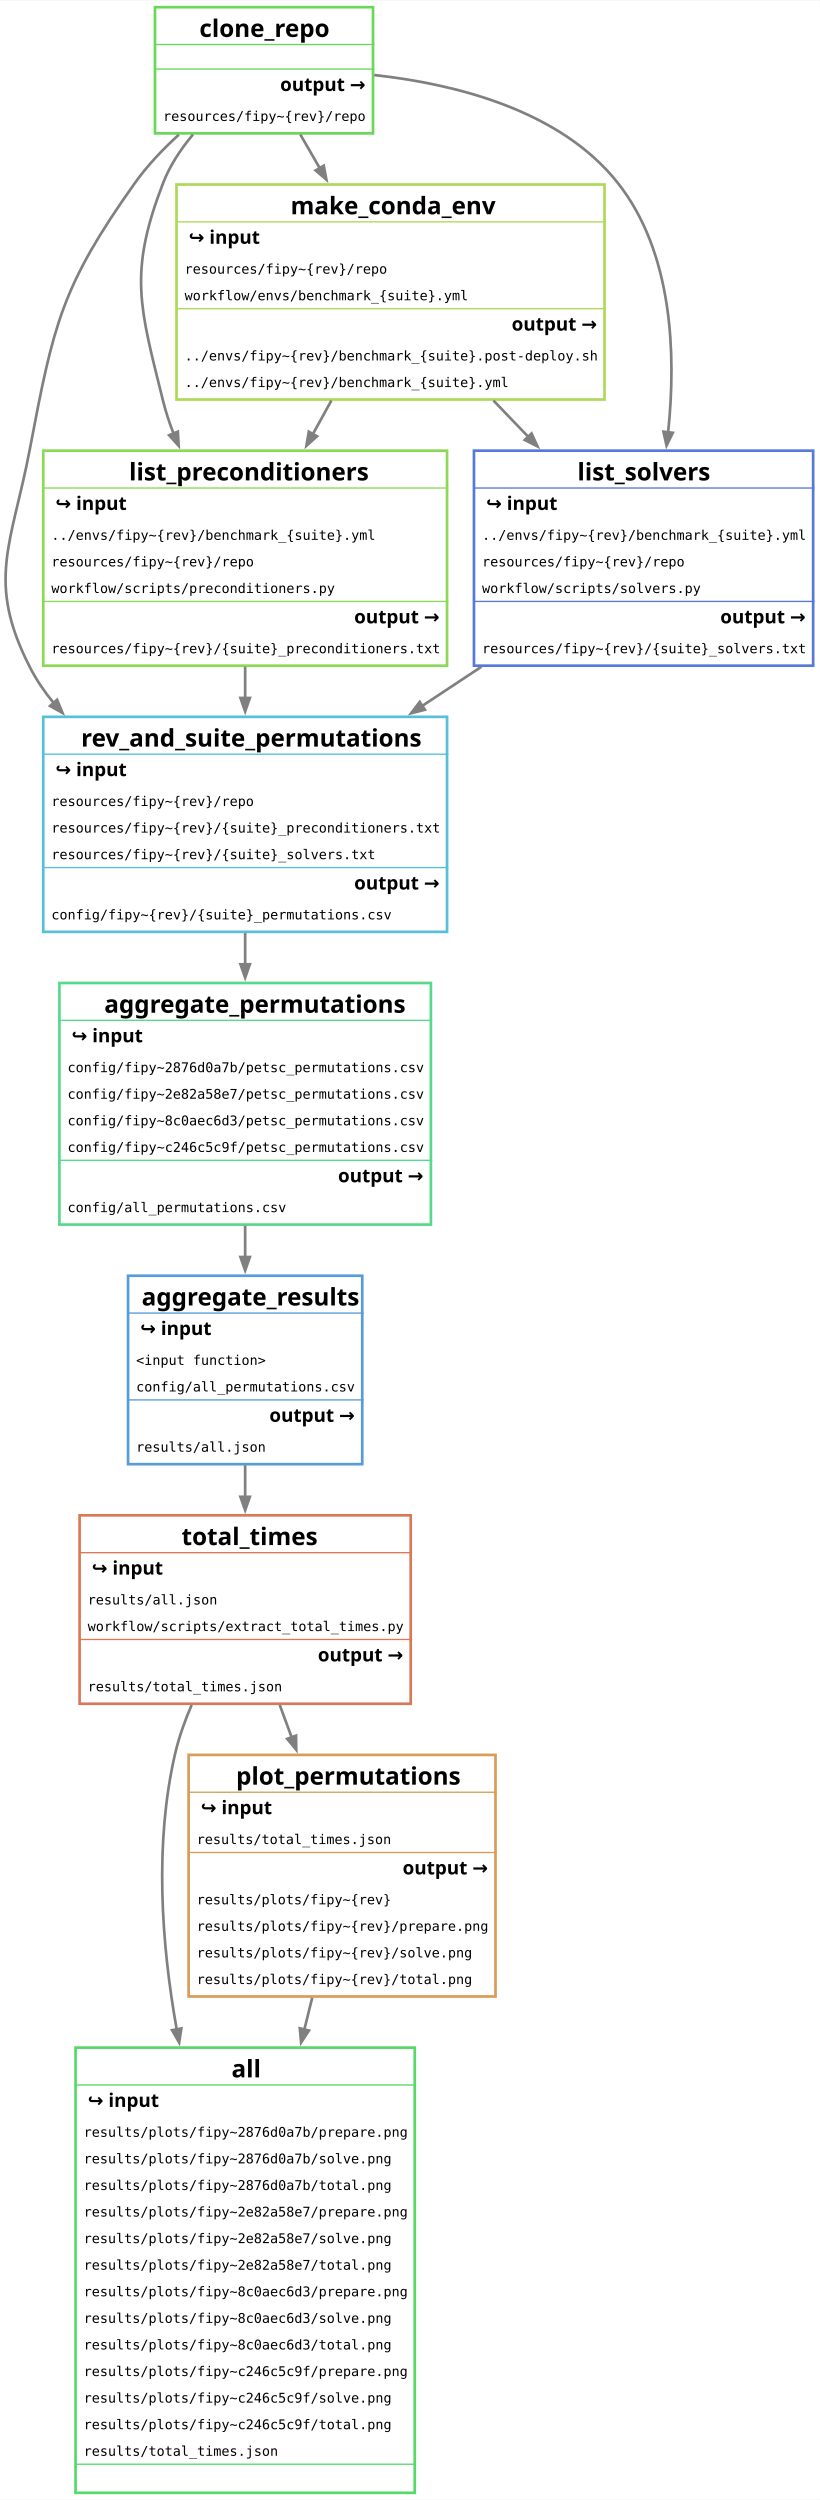
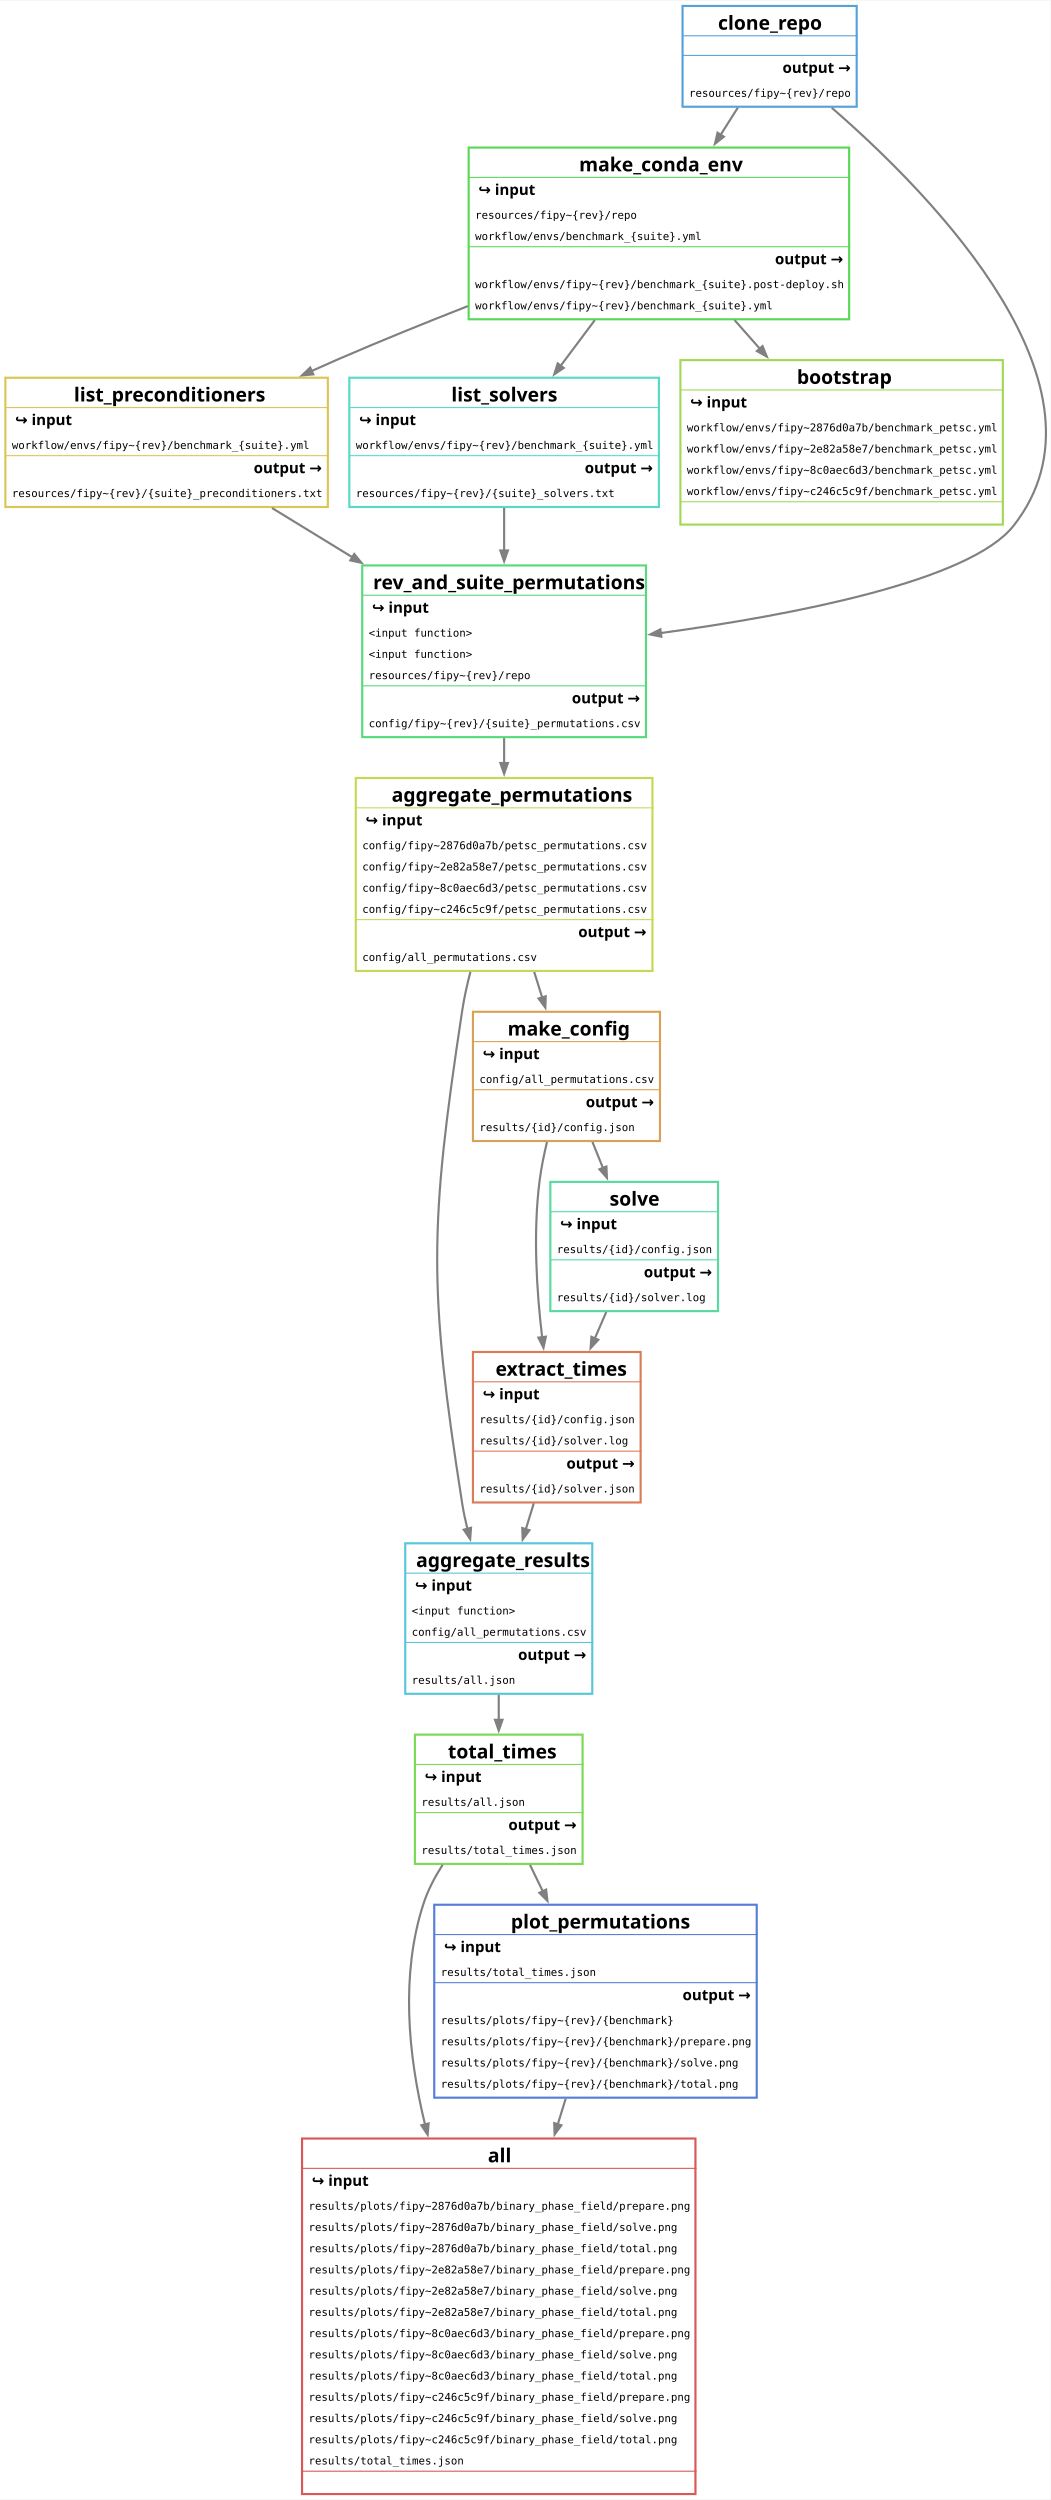
- <svg xmlns="http://www.w3.org/2000/svg" width="609pt" height="1857pt" viewBox="0.00 0.00 609.14 1856.75">
-   <g id="graph0" class="graph" transform="scale(1 1) rotate(0) translate(4 1852.75)">
-     <polygon fill="white" stroke="none" points="-4,4 -4,-1852.75 605.14,-1852.75 605.14,4 -4,4" />
+ <svg xmlns="http://www.w3.org/2000/svg" width="977pt" height="2325pt" viewBox="0.00 0.00 977.35 2324.75">
+   <g id="graph0" class="graph" transform="scale(1 1) rotate(0) translate(4 2320.75)">
+     <polygon fill="white" stroke="none" points="-4,4 -4,-2320.75 973.35,-2320.75 973.35,4 -4,4" />
    <g id="node1" class="node">
-       <text text-anchor="start" x="168.01" y="-309.65" font-family="sans" font-weight="bold" font-size="18.00">all</text>
-       <text text-anchor="start" x="58.14" y="-287.7" font-family="sans" font-size="10.00"> </text>
-       <text text-anchor="start" x="61.14" y="-287.7" font-family="sans" font-weight="bold" font-size="14.00">↪ input</text>
-       <text text-anchor="start" x="112.14" y="-287.7" font-family="sans" font-size="10.00"> </text>
-       <text text-anchor="start" x="58.14" y="-265.5" font-family="monospace" font-size="10.00">results/plots/fipy~2876d0a7b/prepare.png</text>
-       <text text-anchor="start" x="58.14" y="-245.75" font-family="monospace" font-size="10.00">results/plots/fipy~2876d0a7b/solve.png</text>
-       <text text-anchor="start" x="58.14" y="-226" font-family="monospace" font-size="10.00">results/plots/fipy~2876d0a7b/total.png</text>
-       <text text-anchor="start" x="58.14" y="-206.25" font-family="monospace" font-size="10.00">results/plots/fipy~2e82a58e7/prepare.png</text>
-       <text text-anchor="start" x="58.14" y="-186.5" font-family="monospace" font-size="10.00">results/plots/fipy~2e82a58e7/solve.png</text>
-       <text text-anchor="start" x="58.14" y="-166.75" font-family="monospace" font-size="10.00">results/plots/fipy~2e82a58e7/total.png</text>
-       <text text-anchor="start" x="58.14" y="-147" font-family="monospace" font-size="10.00">results/plots/fipy~8c0aec6d3/prepare.png</text>
-       <text text-anchor="start" x="58.14" y="-127.25" font-family="monospace" font-size="10.00">results/plots/fipy~8c0aec6d3/solve.png</text>
-       <text text-anchor="start" x="58.14" y="-107.5" font-family="monospace" font-size="10.00">results/plots/fipy~8c0aec6d3/total.png</text>
-       <text text-anchor="start" x="58.14" y="-87.75" font-family="monospace" font-size="10.00">results/plots/fipy~c246c5c9f/prepare.png</text>
-       <text text-anchor="start" x="58.14" y="-68" font-family="monospace" font-size="10.00">results/plots/fipy~c246c5c9f/solve.png</text>
-       <text text-anchor="start" x="58.14" y="-48.25" font-family="monospace" font-size="10.00">results/plots/fipy~c246c5c9f/total.png</text>
-       <text text-anchor="start" x="58.14" y="-28.5" font-family="monospace" font-size="10.00">results/total_times.json</text>
-       <text text-anchor="start" x="292.14" y="-8.75" font-family="sans" font-size="10.00">  </text>
-       <polygon fill="#57d968" stroke="#57d968" points="52.14,-304 52.14,-304 305.14,-304 305.14,-304 52.14,-304" />
-       <polygon fill="#57d968" stroke="#57d968" points="52.14,-22.25 52.14,-22.25 305.14,-22.25 305.14,-22.25 52.14,-22.25" />
-       <polygon fill="none" stroke="#57d968" stroke-width="2" points="52.14,-1 52.14,-331.75 304.14,-331.75 304.14,-1 52.14,-1" />
+       <text text-anchor="start" x="449.88" y="-309.65" font-family="sans" font-weight="bold" font-size="18.00">all</text>
+       <text text-anchor="start" x="283" y="-287.7" font-family="sans" font-size="10.00"> </text>
+       <text text-anchor="start" x="286" y="-287.7" font-family="sans" font-weight="bold" font-size="14.00">↪ input</text>
+       <text text-anchor="start" x="337" y="-287.7" font-family="sans" font-size="10.00"> </text>
+       <text text-anchor="start" x="283" y="-265.5" font-family="monospace" font-size="10.00">results/plots/fipy~2876d0a7b/binary_phase_field/prepare.png</text>
+       <text text-anchor="start" x="283" y="-245.75" font-family="monospace" font-size="10.00">results/plots/fipy~2876d0a7b/binary_phase_field/solve.png</text>
+       <text text-anchor="start" x="283" y="-226" font-family="monospace" font-size="10.00">results/plots/fipy~2876d0a7b/binary_phase_field/total.png</text>
+       <text text-anchor="start" x="283" y="-206.25" font-family="monospace" font-size="10.00">results/plots/fipy~2e82a58e7/binary_phase_field/prepare.png</text>
+       <text text-anchor="start" x="283" y="-186.5" font-family="monospace" font-size="10.00">results/plots/fipy~2e82a58e7/binary_phase_field/solve.png</text>
+       <text text-anchor="start" x="283" y="-166.75" font-family="monospace" font-size="10.00">results/plots/fipy~2e82a58e7/binary_phase_field/total.png</text>
+       <text text-anchor="start" x="283" y="-147" font-family="monospace" font-size="10.00">results/plots/fipy~8c0aec6d3/binary_phase_field/prepare.png</text>
+       <text text-anchor="start" x="283" y="-127.25" font-family="monospace" font-size="10.00">results/plots/fipy~8c0aec6d3/binary_phase_field/solve.png</text>
+       <text text-anchor="start" x="283" y="-107.5" font-family="monospace" font-size="10.00">results/plots/fipy~8c0aec6d3/binary_phase_field/total.png</text>
+       <text text-anchor="start" x="283" y="-87.75" font-family="monospace" font-size="10.00">results/plots/fipy~c246c5c9f/binary_phase_field/prepare.png</text>
+       <text text-anchor="start" x="283" y="-68" font-family="monospace" font-size="10.00">results/plots/fipy~c246c5c9f/binary_phase_field/solve.png</text>
+       <text text-anchor="start" x="283" y="-48.25" font-family="monospace" font-size="10.00">results/plots/fipy~c246c5c9f/binary_phase_field/total.png</text>
+       <text text-anchor="start" x="283" y="-28.5" font-family="monospace" font-size="10.00">results/total_times.json</text>
+       <text text-anchor="start" x="631" y="-8.75" font-family="sans" font-size="10.00">  </text>
+       <polygon fill="#d95757" stroke="#d95757" points="277,-304 277,-304 644,-304 644,-304 277,-304" />
+       <polygon fill="#d95757" stroke="#d95757" points="277,-22.25 277,-22.25 644,-22.25 644,-22.25 277,-22.25" />
+       <polygon fill="none" stroke="#d95757" stroke-width="2" points="277,-1 277,-331.75 643,-331.75 643,-1 277,-1" />
    </g>
    <g id="node2" class="node">
-       <text text-anchor="start" x="130.89" y="-705.15" font-family="sans" font-weight="bold" font-size="18.00">total_times</text>
-       <text text-anchor="start" x="61.14" y="-683.2" font-family="sans" font-size="10.00"> </text>
-       <text text-anchor="start" x="64.14" y="-683.2" font-family="sans" font-weight="bold" font-size="14.00">↪ input</text>
-       <text text-anchor="start" x="115.14" y="-683.2" font-family="sans" font-size="10.00"> </text>
-       <text text-anchor="start" x="61.14" y="-661" font-family="monospace" font-size="10.00">results/all.json</text>
-       <text text-anchor="start" x="61.14" y="-641.25" font-family="monospace" font-size="10.00">workflow/scripts/extract_total_times.py</text>
-       <text text-anchor="start" x="229.14" y="-618.7" font-family="sans" font-size="10.00"> </text>
-       <text text-anchor="start" x="232.14" y="-618.7" font-family="sans" font-weight="bold" font-size="14.00">output →</text>
-       <text text-anchor="start" x="292.14" y="-618.7" font-family="sans" font-size="10.00"> </text>
-       <text text-anchor="start" x="61.14" y="-596.5" font-family="monospace" font-size="10.00">results/total_times.json</text>
-       <polygon fill="#d97957" stroke="#d97957" points="55.14,-699.5 55.14,-699.5 302.14,-699.5 302.14,-699.5 55.14,-699.5" />
-       <polygon fill="#d97957" stroke="#d97957" points="55.14,-635 55.14,-635 302.14,-635 302.14,-635 55.14,-635" />
-       <polygon fill="none" stroke="#d97957" stroke-width="2" points="55.14,-587.25 55.14,-727.25 301.14,-727.25 301.14,-587.25 55.14,-587.25" />
+       <text text-anchor="start" x="412.75" y="-685.4" font-family="sans" font-weight="bold" font-size="18.00">total_times</text>
+       <text text-anchor="start" x="388" y="-663.45" font-family="sans" font-size="10.00"> </text>
+       <text text-anchor="start" x="391" y="-663.45" font-family="sans" font-weight="bold" font-size="14.00">↪ input</text>
+       <text text-anchor="start" x="442" y="-663.45" font-family="sans" font-size="10.00"> </text>
+       <text text-anchor="start" x="388" y="-641.25" font-family="monospace" font-size="10.00">results/all.json</text>
+       <text text-anchor="start" x="466" y="-618.7" font-family="sans" font-size="10.00"> </text>
+       <text text-anchor="start" x="469" y="-618.7" font-family="sans" font-weight="bold" font-size="14.00">output →</text>
+       <text text-anchor="start" x="529" y="-618.7" font-family="sans" font-size="10.00"> </text>
+       <text text-anchor="start" x="388" y="-596.5" font-family="monospace" font-size="10.00">results/total_times.json</text>
+       <polygon fill="#7cd957" stroke="#7cd957" points="382,-679.75 382,-679.75 539,-679.75 539,-679.75 382,-679.75" />
+       <polygon fill="#7cd957" stroke="#7cd957" points="382,-635 382,-635 539,-635 539,-635 382,-635" />
+       <polygon fill="none" stroke="#7cd957" stroke-width="2" points="382,-587.25 382,-707.5 538,-707.5 538,-587.25 382,-587.25" />
    </g>
    <g id="edge2" class="edge">
-       <path fill="none" stroke="grey" stroke-width="2" d="M138.38,-586.35C133.32,-574.62 128.94,-562.33 126.14,-550.25 110.75,-483.95 115.73,-410.06 127.34,-345.02" />
-       <polygon fill="grey" stroke="grey" stroke-width="2" points="130.72,-346 129.11,-335.53 123.84,-344.72 130.72,-346" />
+       <path fill="none" stroke="grey" stroke-width="2" d="M407.84,-586.47C400.51,-575.1 394.09,-562.81 390,-550.25 368.63,-484.6 375.47,-410.37 391.4,-344.87" />
+       <polygon fill="grey" stroke="grey" stroke-width="2" points="394.77,-345.8 393.84,-335.25 387.99,-344.08 394.77,-345.8" />
+     </g>
+     <g id="node8" class="node">
+       <text text-anchor="start" x="471.25" y="-527.15" font-family="sans" font-weight="bold" font-size="18.00">plot_permutations</text>
+       <text text-anchor="start" x="406" y="-505.2" font-family="sans" font-size="10.00"> </text>
+       <text text-anchor="start" x="409" y="-505.2" font-family="sans" font-weight="bold" font-size="14.00">↪ input</text>
+       <text text-anchor="start" x="460" y="-505.2" font-family="sans" font-size="10.00"> </text>
+       <text text-anchor="start" x="406" y="-483" font-family="monospace" font-size="10.00">results/total_times.json</text>
+       <text text-anchor="start" x="628" y="-460.45" font-family="sans" font-size="10.00"> </text>
+       <text text-anchor="start" x="631" y="-460.45" font-family="sans" font-weight="bold" font-size="14.00">output →</text>
+       <text text-anchor="start" x="691" y="-460.45" font-family="sans" font-size="10.00"> </text>
+       <text text-anchor="start" x="406" y="-438.25" font-family="monospace" font-size="10.00">results/plots/fipy~{rev}/{benchmark}</text>
+       <text text-anchor="start" x="406" y="-418.5" font-family="monospace" font-size="10.00">results/plots/fipy~{rev}/{benchmark}/prepare.png</text>
+       <text text-anchor="start" x="406" y="-398.75" font-family="monospace" font-size="10.00">results/plots/fipy~{rev}/{benchmark}/solve.png</text>
+       <text text-anchor="start" x="406" y="-379" font-family="monospace" font-size="10.00">results/plots/fipy~{rev}/{benchmark}/total.png</text>
+       <polygon fill="#577cd9" stroke="#577cd9" points="400,-521.5 400,-521.5 701,-521.5 701,-521.5 400,-521.5" />
+       <polygon fill="#577cd9" stroke="#577cd9" points="400,-476.75 400,-476.75 701,-476.75 701,-476.75 400,-476.75" />
+       <polygon fill="none" stroke="#577cd9" stroke-width="2" points="400,-369.75 400,-549.25 700,-549.25 700,-369.75 400,-369.75" />
+     </g>
+     <g id="edge8" class="edge">
+       <path fill="none" stroke="grey" stroke-width="2" d="M489.1,-586.28C492.94,-578.34 496.97,-570.02 501.04,-561.61" />
+       <polygon fill="grey" stroke="grey" stroke-width="2" points="504.08,-563.37 505.29,-552.84 497.78,-560.32 504.08,-563.37" />
+     </g>
+     <g id="node3" class="node">
+       <text text-anchor="start" x="360.38" y="-1575.4" font-family="sans" font-weight="bold" font-size="18.00">aggregate_permutations</text>
+       <text text-anchor="start" x="333" y="-1553.45" font-family="sans" font-size="10.00"> </text>
+       <text text-anchor="start" x="336" y="-1553.45" font-family="sans" font-weight="bold" font-size="14.00">↪ input</text>
+       <text text-anchor="start" x="387" y="-1553.45" font-family="sans" font-size="10.00"> </text>
+       <text text-anchor="start" x="333" y="-1531.25" font-family="monospace" font-size="10.00">config/fipy~2876d0a7b/petsc_permutations.csv</text>
+       <text text-anchor="start" x="333" y="-1511.5" font-family="monospace" font-size="10.00">config/fipy~2e82a58e7/petsc_permutations.csv</text>
+       <text text-anchor="start" x="333" y="-1491.75" font-family="monospace" font-size="10.00">config/fipy~8c0aec6d3/petsc_permutations.csv</text>
+       <text text-anchor="start" x="333" y="-1472" font-family="monospace" font-size="10.00">config/fipy~c246c5c9f/petsc_permutations.csv</text>
+       <text text-anchor="start" x="531" y="-1449.45" font-family="sans" font-size="10.00"> </text>
+       <text text-anchor="start" x="534" y="-1449.45" font-family="sans" font-weight="bold" font-size="14.00">output →</text>
+       <text text-anchor="start" x="594" y="-1449.45" font-family="sans" font-size="10.00"> </text>
+       <text text-anchor="start" x="333" y="-1427.25" font-family="monospace" font-size="10.00">config/all_permutations.csv</text>
+       <polygon fill="#c6d957" stroke="#c6d957" points="327,-1569.75 327,-1569.75 604,-1569.75 604,-1569.75 327,-1569.75" />
+       <polygon fill="#c6d957" stroke="#c6d957" points="327,-1465.75 327,-1465.75 604,-1465.75 604,-1465.75 327,-1465.75" />
+       <polygon fill="none" stroke="#c6d957" stroke-width="2" points="327,-1418 327,-1597.5 603,-1597.5 603,-1418 327,-1418" />
+     </g>
+     <g id="node10" class="node">
+       <text text-anchor="start" x="383.12" y="-863.4" font-family="sans" font-weight="bold" font-size="18.00">aggregate_results</text>
+       <text text-anchor="start" x="379" y="-841.45" font-family="sans" font-size="10.00"> </text>
+       <text text-anchor="start" x="382" y="-841.45" font-family="sans" font-weight="bold" font-size="14.00">↪ input</text>
+       <text text-anchor="start" x="433" y="-841.45" font-family="sans" font-size="10.00"> </text>
+       <text text-anchor="start" x="379" y="-819.25" font-family="monospace" font-size="10.00">&lt;input function&gt;</text>
+       <text text-anchor="start" x="379" y="-799.5" font-family="monospace" font-size="10.00">config/all_permutations.csv</text>
+       <text text-anchor="start" x="475" y="-776.95" font-family="sans" font-size="10.00"> </text>
+       <text text-anchor="start" x="478" y="-776.95" font-family="sans" font-weight="bold" font-size="14.00">output →</text>
+       <text text-anchor="start" x="538" y="-776.95" font-family="sans" font-size="10.00"> </text>
+       <text text-anchor="start" x="379" y="-754.75" font-family="monospace" font-size="10.00">results/all.json</text>
+       <polygon fill="#57c6d9" stroke="#57c6d9" points="373,-857.75 373,-857.75 548,-857.75 548,-857.75 373,-857.75" />
+       <polygon fill="#57c6d9" stroke="#57c6d9" points="373,-793.25 373,-793.25 548,-793.25 548,-793.25 373,-793.25" />
+       <polygon fill="none" stroke="#57c6d9" stroke-width="2" points="373,-745.5 373,-885.5 547,-885.5 547,-745.5 373,-745.5" />
+     </g>
+     <g id="edge11" class="edge">
+       <path fill="none" stroke="grey" stroke-width="2" d="M433.66,-1417.19C430.5,-1405.15 427.8,-1392.86 426,-1381 395.47,-1179.52 394.5,-1123.83 426,-922.5 427.22,-914.73 428.9,-906.75 430.88,-898.83" />
+       <polygon fill="grey" stroke="grey" stroke-width="2" points="434.21,-899.95 433.42,-889.39 427.45,-898.14 434.21,-899.95" />
+     </g>
+     <g id="node13" class="node">
+       <text text-anchor="start" x="468.25" y="-1357.9" font-family="sans" font-weight="bold" font-size="18.00">make_config</text>
+       <text text-anchor="start" x="442" y="-1335.95" font-family="sans" font-size="10.00"> </text>
+       <text text-anchor="start" x="445" y="-1335.95" font-family="sans" font-weight="bold" font-size="14.00">↪ input</text>
+       <text text-anchor="start" x="496" y="-1335.95" font-family="sans" font-size="10.00"> </text>
+       <text text-anchor="start" x="442" y="-1313.75" font-family="monospace" font-size="10.00">config/all_permutations.csv</text>
+       <text text-anchor="start" x="538" y="-1291.2" font-family="sans" font-size="10.00"> </text>
+       <text text-anchor="start" x="541" y="-1291.2" font-family="sans" font-weight="bold" font-size="14.00">output →</text>
+       <text text-anchor="start" x="601" y="-1291.2" font-family="sans" font-size="10.00"> </text>
+       <text text-anchor="start" x="442" y="-1269" font-family="monospace" font-size="10.00">results/{id}/config.json</text>
+       <polygon fill="#d9a157" stroke="#d9a157" points="436,-1352.25 436,-1352.25 611,-1352.25 611,-1352.25 436,-1352.25" />
+       <polygon fill="#d9a157" stroke="#d9a157" points="436,-1307.5 436,-1307.5 611,-1307.5 611,-1307.5 436,-1307.5" />
+       <polygon fill="none" stroke="#d9a157" stroke-width="2" points="436,-1259.75 436,-1380 610,-1380 610,-1259.75 436,-1259.75" />
+     </g>
+     <g id="edge15" class="edge">
+       <path fill="none" stroke="grey" stroke-width="2" d="M492.98,-1417.08C495.46,-1409.13 497.95,-1401.16 500.38,-1393.38" />
+       <polygon fill="grey" stroke="grey" stroke-width="2" points="503.72,-1394.42 503.35,-1383.83 497.04,-1392.34 503.72,-1394.42" />
+     </g>
+     <g id="node4" class="node">
+       <text text-anchor="start" x="64.75" y="-1947.78" font-family="sans" font-weight="bold" font-size="18.00">list_preconditioners</text>
+       <text text-anchor="start" x="7" y="-1925.83" font-family="sans" font-size="10.00"> </text>
+       <text text-anchor="start" x="10" y="-1925.83" font-family="sans" font-weight="bold" font-size="14.00">↪ input</text>
+       <text text-anchor="start" x="61" y="-1925.83" font-family="sans" font-size="10.00"> </text>
+       <text text-anchor="start" x="7" y="-1903.62" font-family="monospace" font-size="10.00">workflow/envs/fipy~{rev}/benchmark_{suite}.yml</text>
+       <text text-anchor="start" x="229" y="-1881.08" font-family="sans" font-size="10.00"> </text>
+       <text text-anchor="start" x="232" y="-1881.08" font-family="sans" font-weight="bold" font-size="14.00">output →</text>
+       <text text-anchor="start" x="292" y="-1881.08" font-family="sans" font-size="10.00"> </text>
+       <text text-anchor="start" x="7" y="-1858.88" font-family="monospace" font-size="10.00">resources/fipy~{rev}/{suite}_preconditioners.txt</text>
+       <polygon fill="#d9c657" stroke="#d9c657" points="1,-1942.12 1,-1942.12 302,-1942.12 302,-1942.12 1,-1942.12" />
+       <polygon fill="#d9c657" stroke="#d9c657" points="1,-1897.38 1,-1897.38 302,-1897.38 302,-1897.38 1,-1897.38" />
+       <polygon fill="none" stroke="#d9c657" stroke-width="2" points="1,-1849.62 1,-1969.88 301,-1969.88 301,-1849.62 1,-1849.62" />
+     </g>
+     <g id="node14" class="node">
+       <text text-anchor="start" x="343.12" y="-1773.15" font-family="sans" font-weight="bold" font-size="18.00">rev_and_suite_permutations</text>
+       <text text-anchor="start" x="339" y="-1751.2" font-family="sans" font-size="10.00"> </text>
+       <text text-anchor="start" x="342" y="-1751.2" font-family="sans" font-weight="bold" font-size="14.00">↪ input</text>
+       <text text-anchor="start" x="393" y="-1751.2" font-family="sans" font-size="10.00"> </text>
+       <text text-anchor="start" x="339" y="-1729" font-family="monospace" font-size="10.00">&lt;input function&gt;</text>
+       <text text-anchor="start" x="339" y="-1709.25" font-family="monospace" font-size="10.00">&lt;input function&gt;</text>
+       <text text-anchor="start" x="339" y="-1689.5" font-family="monospace" font-size="10.00">resources/fipy~{rev}/repo</text>
+       <text text-anchor="start" x="525" y="-1666.95" font-family="sans" font-size="10.00"> </text>
+       <text text-anchor="start" x="528" y="-1666.95" font-family="sans" font-weight="bold" font-size="14.00">output →</text>
+       <text text-anchor="start" x="588" y="-1666.95" font-family="sans" font-size="10.00"> </text>
+       <text text-anchor="start" x="339" y="-1644.75" font-family="monospace" font-size="10.00">config/fipy~{rev}/{suite}_permutations.csv</text>
+       <polygon fill="#57d97c" stroke="#57d97c" points="333,-1767.5 333,-1767.5 598,-1767.5 598,-1767.5 333,-1767.5" />
+       <polygon fill="#57d97c" stroke="#57d97c" points="333,-1683.25 333,-1683.25 598,-1683.25 598,-1683.25 333,-1683.25" />
+       <polygon fill="none" stroke="#57d97c" stroke-width="2" points="333,-1635.5 333,-1795.25 597,-1795.25 597,-1635.5 333,-1635.5" />
+     </g>
+     <g id="edge17" class="edge">
+       <path fill="none" stroke="grey" stroke-width="2" d="M249.06,-1848.67C272.84,-1834.11 298.72,-1818.25 324.04,-1802.73" />
+       <polygon fill="grey" stroke="grey" stroke-width="2" points="325.57,-1805.9 332.27,-1797.69 321.92,-1799.93 325.57,-1805.9" />
+     </g>
+     <g id="node5" class="node">
+       <text text-anchor="start" x="534.75" y="-2161.9" font-family="sans" font-weight="bold" font-size="18.00">make_conda_env</text>
+       <text text-anchor="start" x="438" y="-2139.95" font-family="sans" font-size="10.00"> </text>
+       <text text-anchor="start" x="441" y="-2139.95" font-family="sans" font-weight="bold" font-size="14.00">↪ input</text>
+       <text text-anchor="start" x="492" y="-2139.95" font-family="sans" font-size="10.00"> </text>
+       <text text-anchor="start" x="438" y="-2117.75" font-family="monospace" font-size="10.00">resources/fipy~{rev}/repo</text>
+       <text text-anchor="start" x="438" y="-2098" font-family="monospace" font-size="10.00">workflow/envs/benchmark_{suite}.yml</text>
+       <text text-anchor="start" x="714" y="-2075.45" font-family="sans" font-size="10.00"> </text>
+       <text text-anchor="start" x="717" y="-2075.45" font-family="sans" font-weight="bold" font-size="14.00">output →</text>
+       <text text-anchor="start" x="777" y="-2075.45" font-family="sans" font-size="10.00"> </text>
+       <text text-anchor="start" x="438" y="-2053.25" font-family="monospace" font-size="10.00">workflow/envs/fipy~{rev}/benchmark_{suite}.post-deploy.sh</text>
+       <text text-anchor="start" x="438" y="-2033.5" font-family="monospace" font-size="10.00">workflow/envs/fipy~{rev}/benchmark_{suite}.yml</text>
+       <polygon fill="#57d957" stroke="#57d957" points="432,-2156.25 432,-2156.25 787,-2156.25 787,-2156.25 432,-2156.25" />
+       <polygon fill="#57d957" stroke="#57d957" points="432,-2091.75 432,-2091.75 787,-2091.75 787,-2091.75 432,-2091.75" />
+       <polygon fill="none" stroke="#57d957" stroke-width="2" points="432,-2024.25 432,-2184 786,-2184 786,-2024.25 432,-2024.25" />
+     </g>
+     <g id="edge5" class="edge">
+       <path fill="none" stroke="grey" stroke-width="2" d="M431.23,-2036.52C391.43,-2020.91 349.59,-2003.95 311,-1987.25 302.74,-1983.68 294.29,-1979.92 285.79,-1976.08" />
+       <polygon fill="grey" stroke="grey" stroke-width="2" points="287.48,-1973 276.93,-1972.04 284.58,-1979.37 287.48,-1973" />
+     </g>
+     <g id="node7" class="node">
+       <text text-anchor="start" x="415.88" y="-1947.78" font-family="sans" font-weight="bold" font-size="18.00">list_solvers</text>
+       <text text-anchor="start" x="327" y="-1925.83" font-family="sans" font-size="10.00"> </text>
+       <text text-anchor="start" x="330" y="-1925.83" font-family="sans" font-weight="bold" font-size="14.00">↪ input</text>
+       <text text-anchor="start" x="381" y="-1925.83" font-family="sans" font-size="10.00"> </text>
+       <text text-anchor="start" x="327" y="-1903.62" font-family="monospace" font-size="10.00">workflow/envs/fipy~{rev}/benchmark_{suite}.yml</text>
+       <text text-anchor="start" x="537" y="-1881.08" font-family="sans" font-size="10.00"> </text>
+       <text text-anchor="start" x="540" y="-1881.08" font-family="sans" font-weight="bold" font-size="14.00">output →</text>
+       <text text-anchor="start" x="600" y="-1881.08" font-family="sans" font-size="10.00"> </text>
+       <text text-anchor="start" x="327" y="-1858.88" font-family="monospace" font-size="10.00">resources/fipy~{rev}/{suite}_solvers.txt</text>
+       <polygon fill="#57d9c6" stroke="#57d9c6" points="321,-1942.12 321,-1942.12 610,-1942.12 610,-1942.12 321,-1942.12" />
+       <polygon fill="#57d9c6" stroke="#57d9c6" points="321,-1897.38 321,-1897.38 610,-1897.38 610,-1897.38 321,-1897.38" />
+       <polygon fill="none" stroke="#57d9c6" stroke-width="2" points="321,-1849.62 321,-1969.88 609,-1969.88 609,-1849.62 321,-1849.62" />
+     </g>
+     <g id="edge7" class="edge">
+       <path fill="none" stroke="grey" stroke-width="2" d="M549.39,-2023.49C538.85,-2009.4 527.94,-1994.83 517.61,-1981.03" />
+       <polygon fill="grey" stroke="grey" stroke-width="2" points="520.44,-1978.97 511.65,-1973.07 514.84,-1983.17 520.44,-1978.97" />
    </g>
    <g id="node9" class="node">
-       <text text-anchor="start" x="171.39" y="-527.15" font-family="sans" font-weight="bold" font-size="18.00">plot_permutations</text>
-       <text text-anchor="start" x="142.14" y="-505.2" font-family="sans" font-size="10.00"> </text>
-       <text text-anchor="start" x="145.14" y="-505.2" font-family="sans" font-weight="bold" font-size="14.00">↪ input</text>
-       <text text-anchor="start" x="196.14" y="-505.2" font-family="sans" font-size="10.00"> </text>
-       <text text-anchor="start" x="142.14" y="-483" font-family="monospace" font-size="10.00">results/total_times.json</text>
-       <text text-anchor="start" x="292.14" y="-460.45" font-family="sans" font-size="10.00"> </text>
-       <text text-anchor="start" x="295.14" y="-460.45" font-family="sans" font-weight="bold" font-size="14.00">output →</text>
-       <text text-anchor="start" x="355.14" y="-460.45" font-family="sans" font-size="10.00"> </text>
-       <text text-anchor="start" x="142.14" y="-438.25" font-family="monospace" font-size="10.00">results/plots/fipy~{rev}</text>
-       <text text-anchor="start" x="142.14" y="-418.5" font-family="monospace" font-size="10.00">results/plots/fipy~{rev}/prepare.png</text>
-       <text text-anchor="start" x="142.14" y="-398.75" font-family="monospace" font-size="10.00">results/plots/fipy~{rev}/solve.png</text>
-       <text text-anchor="start" x="142.14" y="-379" font-family="monospace" font-size="10.00">results/plots/fipy~{rev}/total.png</text>
-       <polygon fill="#d99c57" stroke="#d99c57" points="136.14,-521.5 136.14,-521.5 365.14,-521.5 365.14,-521.5 136.14,-521.5" />
-       <polygon fill="#d99c57" stroke="#d99c57" points="136.14,-476.75 136.14,-476.75 365.14,-476.75 365.14,-476.75 136.14,-476.75" />
-       <polygon fill="none" stroke="#d99c57" stroke-width="2" points="136.14,-369.75 136.14,-549.25 364.14,-549.25 364.14,-369.75 136.14,-369.75" />
+       <text text-anchor="start" x="737.38" y="-1964.15" font-family="sans" font-weight="bold" font-size="18.00">bootstrap</text>
+       <text text-anchor="start" x="635" y="-1942.2" font-family="sans" font-size="10.00"> </text>
+       <text text-anchor="start" x="638" y="-1942.2" font-family="sans" font-weight="bold" font-size="14.00">↪ input</text>
+       <text text-anchor="start" x="689" y="-1942.2" font-family="sans" font-size="10.00"> </text>
+       <text text-anchor="start" x="635" y="-1920" font-family="monospace" font-size="10.00">workflow/envs/fipy~2876d0a7b/benchmark_petsc.yml</text>
+       <text text-anchor="start" x="635" y="-1900.25" font-family="monospace" font-size="10.00">workflow/envs/fipy~2e82a58e7/benchmark_petsc.yml</text>
+       <text text-anchor="start" x="635" y="-1880.5" font-family="monospace" font-size="10.00">workflow/envs/fipy~8c0aec6d3/benchmark_petsc.yml</text>
+       <text text-anchor="start" x="635" y="-1860.75" font-family="monospace" font-size="10.00">workflow/envs/fipy~c246c5c9f/benchmark_petsc.yml</text>
+       <text text-anchor="start" x="917" y="-1841" font-family="sans" font-size="10.00">  </text>
+       <polygon fill="#a1d957" stroke="#a1d957" points="629,-1958.5 629,-1958.5 930,-1958.5 930,-1958.5 629,-1958.5" />
+       <polygon fill="#a1d957" stroke="#a1d957" points="629,-1854.5 629,-1854.5 930,-1854.5 930,-1854.5 629,-1854.5" />
+       <polygon fill="none" stroke="#a1d957" stroke-width="2" points="629,-1833.25 629,-1986.25 929,-1986.25 929,-1833.25 629,-1833.25" />
+     </g>
+     <g id="edge9" class="edge">
+       <path fill="none" stroke="grey" stroke-width="2" d="M679.37,-2023.49C687.15,-2014.68 695.1,-2005.69 702.95,-1996.81" />
+       <polygon fill="grey" stroke="grey" stroke-width="2" points="705.41,-1999.31 709.41,-1989.5 700.16,-1994.68 705.41,-1999.31" />
+     </g>
+     <g id="node6" class="node">
+       <text text-anchor="start" x="664" y="-2293.65" font-family="sans" font-weight="bold" font-size="18.00">clone_repo</text>
+       <text text-anchor="start" x="637" y="-2274.5" font-family="sans" font-size="10.00">  </text>
+       <text text-anchor="start" x="721" y="-2253.45" font-family="sans" font-size="10.00"> </text>
+       <text text-anchor="start" x="724" y="-2253.45" font-family="sans" font-weight="bold" font-size="14.00">output →</text>
+       <text text-anchor="start" x="784" y="-2253.45" font-family="sans" font-size="10.00"> </text>
+       <text text-anchor="start" x="637" y="-2231.25" font-family="monospace" font-size="10.00">resources/fipy~{rev}/repo</text>
+       <polygon fill="#57a1d9" stroke="#57a1d9" points="631,-2288 631,-2288 794,-2288 794,-2288 631,-2288" />
+       <polygon fill="#57a1d9" stroke="#57a1d9" points="631,-2269.75 631,-2269.75 794,-2269.75 794,-2269.75 631,-2269.75" />
+       <polygon fill="none" stroke="#57a1d9" stroke-width="2" points="631,-2222 631,-2315.75 793,-2315.75 793,-2222 631,-2222" />
+     </g>
+     <g id="edge6" class="edge">
+       <path fill="none" stroke="grey" stroke-width="2" d="M682.48,-2221.24C677.37,-2213.16 671.9,-2204.51 666.34,-2195.73" />
+       <polygon fill="grey" stroke="grey" stroke-width="2" points="669.45,-2194.1 661.15,-2187.52 663.54,-2197.84 669.45,-2194.1" />
+     </g>
+     <g id="edge18" class="edge">
+       <path fill="none" stroke="grey" stroke-width="2" d="M769.81,-2221.03C866,-2137.46 1038.92,-1959.54 939,-1832.25 898.61,-1780.79 734.43,-1749.25 610.53,-1732.32" />
+       <polygon fill="grey" stroke="grey" stroke-width="2" points="611.29,-1728.89 600.91,-1731.03 610.36,-1735.83 611.29,-1728.89" />
+     </g>
+     <g id="edge16" class="edge">
+       <path fill="none" stroke="grey" stroke-width="2" d="M465,-1848.67C465,-1836.06 465,-1822.47 465,-1808.98" />
+       <polygon fill="grey" stroke="grey" stroke-width="2" points="468.5,-1809.14 465,-1799.14 461.5,-1809.14 468.5,-1809.14" />
+     </g>
+     <g id="edge1" class="edge">
+       <path fill="none" stroke="grey" stroke-width="2" d="M522.26,-368.78C519.88,-361.07 517.42,-353.11 514.92,-345.01" />
+       <polygon fill="grey" stroke="grey" stroke-width="2" points="518.28,-344.05 511.98,-335.52 511.59,-346.11 518.28,-344.05" />
+     </g>
+     <g id="edge3" class="edge">
+       <path fill="none" stroke="grey" stroke-width="2" d="M460,-744.53C460,-736.8 460,-728.92 460,-721.16" />
+       <polygon fill="grey" stroke="grey" stroke-width="2" points="463.5,-721.3 460,-711.3 456.5,-721.3 463.5,-721.3" />
+     </g>
+     <g id="node11" class="node">
+       <text text-anchor="start" x="457" y="-1041.4" font-family="sans" font-weight="bold" font-size="18.00">extract_times</text>
+       <text text-anchor="start" x="442" y="-1019.45" font-family="sans" font-size="10.00"> </text>
+       <text text-anchor="start" x="445" y="-1019.45" font-family="sans" font-weight="bold" font-size="14.00">↪ input</text>
+       <text text-anchor="start" x="496" y="-1019.45" font-family="sans" font-size="10.00"> </text>
+       <text text-anchor="start" x="442" y="-997.25" font-family="monospace" font-size="10.00">results/{id}/config.json</text>
+       <text text-anchor="start" x="442" y="-977.5" font-family="monospace" font-size="10.00">results/{id}/solver.log</text>
+       <text text-anchor="start" x="520" y="-954.95" font-family="sans" font-size="10.00"> </text>
+       <text text-anchor="start" x="523" y="-954.95" font-family="sans" font-weight="bold" font-size="14.00">output →</text>
+       <text text-anchor="start" x="583" y="-954.95" font-family="sans" font-size="10.00"> </text>
+       <text text-anchor="start" x="442" y="-932.75" font-family="monospace" font-size="10.00">results/{id}/solver.json</text>
+       <polygon fill="#d97c57" stroke="#d97c57" points="436,-1035.75 436,-1035.75 593,-1035.75 593,-1035.75 436,-1035.75" />
+       <polygon fill="#d97c57" stroke="#d97c57" points="436,-971.25 436,-971.25 593,-971.25 593,-971.25 436,-971.25" />
+       <polygon fill="none" stroke="#d97c57" stroke-width="2" points="436,-923.5 436,-1063.5 592,-1063.5 592,-923.5 436,-923.5" />
+     </g>
+     <g id="edge10" class="edge">
+       <path fill="none" stroke="grey" stroke-width="2" d="M492.58,-922.69C490.14,-914.72 487.63,-906.55 485.14,-898.44" />
+       <polygon fill="grey" stroke="grey" stroke-width="2" points="488.56,-897.66 482.28,-889.12 481.87,-899.71 488.56,-897.66" />
+     </g>
+     <g id="node12" class="node">
+       <text text-anchor="start" x="563.12" y="-1199.65" font-family="sans" font-weight="bold" font-size="18.00">solve</text>
+       <text text-anchor="start" x="514" y="-1177.7" font-family="sans" font-size="10.00"> </text>
+       <text text-anchor="start" x="517" y="-1177.7" font-family="sans" font-weight="bold" font-size="14.00">↪ input</text>
+       <text text-anchor="start" x="568" y="-1177.7" font-family="sans" font-size="10.00"> </text>
+       <text text-anchor="start" x="514" y="-1155.5" font-family="monospace" font-size="10.00">results/{id}/config.json</text>
+       <text text-anchor="start" x="592" y="-1132.95" font-family="sans" font-size="10.00"> </text>
+       <text text-anchor="start" x="595" y="-1132.95" font-family="sans" font-weight="bold" font-size="14.00">output →</text>
+       <text text-anchor="start" x="655" y="-1132.95" font-family="sans" font-size="10.00"> </text>
+       <text text-anchor="start" x="514" y="-1110.75" font-family="monospace" font-size="10.00">results/{id}/solver.log</text>
+       <polygon fill="#57d9a1" stroke="#57d9a1" points="508,-1194 508,-1194 665,-1194 665,-1194 508,-1194" />
+       <polygon fill="#57d9a1" stroke="#57d9a1" points="508,-1149.25 508,-1149.25 665,-1149.25 665,-1149.25 508,-1149.25" />
+       <polygon fill="none" stroke="#57d9a1" stroke-width="2" points="508,-1101.5 508,-1221.75 664,-1221.75 664,-1101.5 508,-1101.5" />
    </g>
    <g id="edge13" class="edge">
-       <path fill="none" stroke="grey" stroke-width="2" d="M203.82,-586.41C206.73,-578.52 209.73,-570.36 212.74,-562.16" />
-       <polygon fill="grey" stroke="grey" stroke-width="2" points="215.95,-563.59 216.11,-553 209.38,-561.18 215.95,-563.59" />
-     </g>
-     <g id="node3" class="node">
-       <text text-anchor="start" x="73.51" y="-1100.65" font-family="sans" font-weight="bold" font-size="18.00">aggregate_permutations</text>
-       <text text-anchor="start" x="46.14" y="-1078.7" font-family="sans" font-size="10.00"> </text>
-       <text text-anchor="start" x="49.14" y="-1078.7" font-family="sans" font-weight="bold" font-size="14.00">↪ input</text>
-       <text text-anchor="start" x="100.14" y="-1078.7" font-family="sans" font-size="10.00"> </text>
-       <text text-anchor="start" x="46.14" y="-1056.5" font-family="monospace" font-size="10.00">config/fipy~2876d0a7b/petsc_permutations.csv</text>
-       <text text-anchor="start" x="46.14" y="-1036.75" font-family="monospace" font-size="10.00">config/fipy~2e82a58e7/petsc_permutations.csv</text>
-       <text text-anchor="start" x="46.14" y="-1017" font-family="monospace" font-size="10.00">config/fipy~8c0aec6d3/petsc_permutations.csv</text>
-       <text text-anchor="start" x="46.14" y="-997.25" font-family="monospace" font-size="10.00">config/fipy~c246c5c9f/petsc_permutations.csv</text>
-       <text text-anchor="start" x="244.14" y="-974.7" font-family="sans" font-size="10.00"> </text>
-       <text text-anchor="start" x="247.14" y="-974.7" font-family="sans" font-weight="bold" font-size="14.00">output →</text>
-       <text text-anchor="start" x="307.14" y="-974.7" font-family="sans" font-size="10.00"> </text>
-       <text text-anchor="start" x="46.14" y="-952.5" font-family="monospace" font-size="10.00">config/all_permutations.csv</text>
-       <polygon fill="#57d98b" stroke="#57d98b" points="40.14,-1095 40.14,-1095 317.14,-1095 317.14,-1095 40.14,-1095" />
-       <polygon fill="#57d98b" stroke="#57d98b" points="40.14,-991 40.14,-991 317.14,-991 317.14,-991 40.14,-991" />
-       <polygon fill="none" stroke="#57d98b" stroke-width="2" points="40.14,-943.25 40.14,-1122.75 316.14,-1122.75 316.14,-943.25 40.14,-943.25" />
-     </g>
-     <g id="node10" class="node">
-       <text text-anchor="start" x="101.26" y="-883.15" font-family="sans" font-weight="bold" font-size="18.00">aggregate_results</text>
-       <text text-anchor="start" x="97.14" y="-861.2" font-family="sans" font-size="10.00"> </text>
-       <text text-anchor="start" x="100.14" y="-861.2" font-family="sans" font-weight="bold" font-size="14.00">↪ input</text>
-       <text text-anchor="start" x="151.14" y="-861.2" font-family="sans" font-size="10.00"> </text>
-       <text text-anchor="start" x="97.14" y="-839" font-family="monospace" font-size="10.00">&lt;input function&gt;</text>
-       <text text-anchor="start" x="97.14" y="-819.25" font-family="monospace" font-size="10.00">config/all_permutations.csv</text>
-       <text text-anchor="start" x="193.14" y="-796.7" font-family="sans" font-size="10.00"> </text>
-       <text text-anchor="start" x="196.14" y="-796.7" font-family="sans" font-weight="bold" font-size="14.00">output →</text>
-       <text text-anchor="start" x="256.14" y="-796.7" font-family="sans" font-size="10.00"> </text>
-       <text text-anchor="start" x="97.14" y="-774.5" font-family="monospace" font-size="10.00">results/all.json</text>
-       <polygon fill="#579cd9" stroke="#579cd9" points="91.14,-877.5 91.14,-877.5 266.14,-877.5 266.14,-877.5 91.14,-877.5" />
-       <polygon fill="#579cd9" stroke="#579cd9" points="91.14,-813 91.14,-813 266.14,-813 266.14,-813 91.14,-813" />
-       <polygon fill="none" stroke="#579cd9" stroke-width="2" points="91.14,-765.25 91.14,-905.25 265.14,-905.25 265.14,-765.25 91.14,-765.25" />
+       <path fill="none" stroke="grey" stroke-width="2" d="M560.01,-1100.65C556.53,-1092.63 552.92,-1084.29 549.31,-1075.98" />
+       <polygon fill="grey" stroke="grey" stroke-width="2" points="552.63,-1074.84 545.44,-1067.05 546.21,-1077.62 552.63,-1074.84" />
+     </g>
+     <g id="edge12" class="edge">
+       <path fill="none" stroke="grey" stroke-width="2" d="M504.89,-1258.83C502.02,-1246.98 499.51,-1234.55 498,-1222.75 491.85,-1174.71 495.19,-1120.65 500.37,-1077.21" />
+       <polygon fill="grey" stroke="grey" stroke-width="2" points="503.83,-1077.74 501.62,-1067.38 496.89,-1076.86 503.83,-1077.74" />
    </g>
    <g id="edge14" class="edge">
-       <path fill="none" stroke="grey" stroke-width="2" d="M178.14,-942.43C178.14,-934.63 178.14,-926.75 178.14,-919.01" />
-       <polygon fill="grey" stroke="grey" stroke-width="2" points="181.64,-919.16 178.14,-909.16 174.64,-919.16 181.64,-919.16" />
-     </g>
-     <g id="node4" class="node">
-       <text text-anchor="start" x="56.26" y="-1298.4" font-family="sans" font-weight="bold" font-size="18.00">rev_and_suite_permutations</text>
-       <text text-anchor="start" x="34.14" y="-1276.45" font-family="sans" font-size="10.00"> </text>
-       <text text-anchor="start" x="37.14" y="-1276.45" font-family="sans" font-weight="bold" font-size="14.00">↪ input</text>
-       <text text-anchor="start" x="88.14" y="-1276.45" font-family="sans" font-size="10.00"> </text>
-       <text text-anchor="start" x="34.14" y="-1254.25" font-family="monospace" font-size="10.00">resources/fipy~{rev}/repo</text>
-       <text text-anchor="start" x="34.14" y="-1234.5" font-family="monospace" font-size="10.00">resources/fipy~{rev}/{suite}_preconditioners.txt</text>
-       <text text-anchor="start" x="34.14" y="-1214.75" font-family="monospace" font-size="10.00">resources/fipy~{rev}/{suite}_solvers.txt</text>
-       <text text-anchor="start" x="256.14" y="-1192.2" font-family="sans" font-size="10.00"> </text>
-       <text text-anchor="start" x="259.14" y="-1192.2" font-family="sans" font-weight="bold" font-size="14.00">output →</text>
-       <text text-anchor="start" x="319.14" y="-1192.2" font-family="sans" font-size="10.00"> </text>
-       <text text-anchor="start" x="34.14" y="-1170" font-family="monospace" font-size="10.00">config/fipy~{rev}/{suite}_permutations.csv</text>
-       <polygon fill="#57bfd9" stroke="#57bfd9" points="28.14,-1292.75 28.14,-1292.75 329.14,-1292.75 329.14,-1292.75 28.14,-1292.75" />
-       <polygon fill="#57bfd9" stroke="#57bfd9" points="28.14,-1208.5 28.14,-1208.5 329.14,-1208.5 329.14,-1208.5 28.14,-1208.5" />
-       <polygon fill="none" stroke="#57bfd9" stroke-width="2" points="28.14,-1160.75 28.14,-1320.5 328.14,-1320.5 328.14,-1160.75 28.14,-1160.75" />
+       <path fill="none" stroke="grey" stroke-width="2" d="M547.18,-1258.91C550.39,-1250.93 553.72,-1242.68 557.01,-1234.53" />
+       <polygon fill="grey" stroke="grey" stroke-width="2" points="560.16,-1236.08 560.65,-1225.49 553.67,-1233.46 560.16,-1236.08" />
    </g>
    <g id="edge4" class="edge">
-       <path fill="none" stroke="grey" stroke-width="2" d="M178.14,-1159.83C178.14,-1152.14 178.14,-1144.28 178.14,-1136.41" />
-       <polygon fill="grey" stroke="grey" stroke-width="2" points="181.64,-1136.68 178.14,-1126.68 174.64,-1136.68 181.64,-1136.68" />
-     </g>
-     <g id="node5" class="node">
-       <text text-anchor="start" x="91.89" y="-1496.15" font-family="sans" font-weight="bold" font-size="18.00">list_preconditioners</text>
-       <text text-anchor="start" x="34.14" y="-1474.2" font-family="sans" font-size="10.00"> </text>
-       <text text-anchor="start" x="37.14" y="-1474.2" font-family="sans" font-weight="bold" font-size="14.00">↪ input</text>
-       <text text-anchor="start" x="88.14" y="-1474.2" font-family="sans" font-size="10.00"> </text>
-       <text text-anchor="start" x="34.14" y="-1452" font-family="monospace" font-size="10.00">../envs/fipy~{rev}/benchmark_{suite}.yml</text>
-       <text text-anchor="start" x="34.14" y="-1432.25" font-family="monospace" font-size="10.00">resources/fipy~{rev}/repo</text>
-       <text text-anchor="start" x="34.14" y="-1412.5" font-family="monospace" font-size="10.00">workflow/scripts/preconditioners.py</text>
-       <text text-anchor="start" x="256.14" y="-1389.95" font-family="sans" font-size="10.00"> </text>
-       <text text-anchor="start" x="259.14" y="-1389.95" font-family="sans" font-weight="bold" font-size="14.00">output →</text>
-       <text text-anchor="start" x="319.14" y="-1389.95" font-family="sans" font-size="10.00"> </text>
-       <text text-anchor="start" x="34.14" y="-1367.75" font-family="monospace" font-size="10.00">resources/fipy~{rev}/{suite}_preconditioners.txt</text>
-       <polygon fill="#8bd957" stroke="#8bd957" points="28.14,-1490.5 28.14,-1490.5 329.14,-1490.5 329.14,-1490.5 28.14,-1490.5" />
-       <polygon fill="#8bd957" stroke="#8bd957" points="28.14,-1406.25 28.14,-1406.25 329.14,-1406.25 329.14,-1406.25 28.14,-1406.25" />
-       <polygon fill="none" stroke="#8bd957" stroke-width="2" points="28.14,-1358.5 28.14,-1518.25 328.14,-1518.25 328.14,-1358.5 28.14,-1358.5" />
-     </g>
-     <g id="edge5" class="edge">
-       <path fill="none" stroke="grey" stroke-width="2" d="M178.14,-1357.76C178.14,-1350.09 178.14,-1342.28 178.14,-1334.5" />
-       <polygon fill="grey" stroke="grey" stroke-width="2" points="181.64,-1334.52 178.14,-1324.52 174.64,-1334.52 181.64,-1334.52" />
-     </g>
-     <g id="node6" class="node">
-       <text text-anchor="start" x="211.89" y="-1693.9" font-family="sans" font-weight="bold" font-size="18.00">make_conda_env</text>
-       <text text-anchor="start" x="133.14" y="-1671.95" font-family="sans" font-size="10.00"> </text>
-       <text text-anchor="start" x="136.14" y="-1671.95" font-family="sans" font-weight="bold" font-size="14.00">↪ input</text>
-       <text text-anchor="start" x="187.14" y="-1671.95" font-family="sans" font-size="10.00"> </text>
-       <text text-anchor="start" x="133.14" y="-1649.75" font-family="monospace" font-size="10.00">resources/fipy~{rev}/repo</text>
-       <text text-anchor="start" x="133.14" y="-1630" font-family="monospace" font-size="10.00">workflow/envs/benchmark_{suite}.yml</text>
-       <text text-anchor="start" x="373.14" y="-1607.45" font-family="sans" font-size="10.00"> </text>
-       <text text-anchor="start" x="376.14" y="-1607.45" font-family="sans" font-weight="bold" font-size="14.00">output →</text>
-       <text text-anchor="start" x="436.14" y="-1607.45" font-family="sans" font-size="10.00"> </text>
-       <text text-anchor="start" x="133.14" y="-1585.25" font-family="monospace" font-size="10.00">../envs/fipy~{rev}/benchmark_{suite}.post-deploy.sh</text>
-       <text text-anchor="start" x="133.14" y="-1565.5" font-family="monospace" font-size="10.00">../envs/fipy~{rev}/benchmark_{suite}.yml</text>
-       <polygon fill="#add957" stroke="#add957" points="127.14,-1688.25 127.14,-1688.25 446.14,-1688.25 446.14,-1688.25 127.14,-1688.25" />
-       <polygon fill="#add957" stroke="#add957" points="127.14,-1623.75 127.14,-1623.75 446.14,-1623.75 446.14,-1623.75 127.14,-1623.75" />
-       <polygon fill="none" stroke="#add957" stroke-width="2" points="127.14,-1556.25 127.14,-1716 445.14,-1716 445.14,-1556.25 127.14,-1556.25" />
-     </g>
-     <g id="edge8" class="edge">
-       <path fill="none" stroke="grey" stroke-width="2" d="M242.21,-1555.51C237.67,-1547.28 233.04,-1538.88 228.44,-1530.55" />
-       <polygon fill="grey" stroke="grey" stroke-width="2" points="231.56,-1528.96 223.66,-1521.89 225.43,-1532.34 231.56,-1528.96" />
-     </g>
-     <g id="node8" class="node">
-       <text text-anchor="start" x="425.01" y="-1496.15" font-family="sans" font-weight="bold" font-size="18.00">list_solvers</text>
-       <text text-anchor="start" x="354.14" y="-1474.2" font-family="sans" font-size="10.00"> </text>
-       <text text-anchor="start" x="357.14" y="-1474.2" font-family="sans" font-weight="bold" font-size="14.00">↪ input</text>
-       <text text-anchor="start" x="408.14" y="-1474.2" font-family="sans" font-size="10.00"> </text>
-       <text text-anchor="start" x="354.14" y="-1452" font-family="monospace" font-size="10.00">../envs/fipy~{rev}/benchmark_{suite}.yml</text>
-       <text text-anchor="start" x="354.14" y="-1432.25" font-family="monospace" font-size="10.00">resources/fipy~{rev}/repo</text>
-       <text text-anchor="start" x="354.14" y="-1412.5" font-family="monospace" font-size="10.00">workflow/scripts/solvers.py</text>
-       <text text-anchor="start" x="528.14" y="-1389.95" font-family="sans" font-size="10.00"> </text>
-       <text text-anchor="start" x="531.14" y="-1389.95" font-family="sans" font-weight="bold" font-size="14.00">output →</text>
-       <text text-anchor="start" x="591.14" y="-1389.95" font-family="sans" font-size="10.00"> </text>
-       <text text-anchor="start" x="354.14" y="-1367.75" font-family="monospace" font-size="10.00">resources/fipy~{rev}/{suite}_solvers.txt</text>
-       <polygon fill="#5779d9" stroke="#5779d9" points="348.14,-1490.5 348.14,-1490.5 601.14,-1490.5 601.14,-1490.5 348.14,-1490.5" />
-       <polygon fill="#5779d9" stroke="#5779d9" points="348.14,-1406.25 348.14,-1406.25 601.14,-1406.25 601.14,-1406.25 348.14,-1406.25" />
-       <polygon fill="none" stroke="#5779d9" stroke-width="2" points="348.14,-1358.5 348.14,-1518.25 600.14,-1518.25 600.14,-1358.5 348.14,-1358.5" />
-     </g>
-     <g id="edge11" class="edge">
-       <path fill="none" stroke="grey" stroke-width="2" d="M362.6,-1555.51C371.13,-1546.63 379.85,-1537.54 388.48,-1528.56" />
-       <polygon fill="grey" stroke="grey" stroke-width="2" points="390.93,-1531.06 395.33,-1521.42 385.88,-1526.21 390.93,-1531.06" />
-     </g>
-     <g id="node7" class="node">
-       <text text-anchor="start" x="144.14" y="-1825.65" font-family="sans" font-weight="bold" font-size="18.00">clone_repo</text>
-       <text text-anchor="start" x="117.14" y="-1806.5" font-family="sans" font-size="10.00">  </text>
-       <text text-anchor="start" x="201.14" y="-1785.45" font-family="sans" font-size="10.00"> </text>
-       <text text-anchor="start" x="204.14" y="-1785.45" font-family="sans" font-weight="bold" font-size="14.00">output →</text>
-       <text text-anchor="start" x="264.14" y="-1785.45" font-family="sans" font-size="10.00"> </text>
-       <text text-anchor="start" x="117.14" y="-1763.25" font-family="monospace" font-size="10.00">resources/fipy~{rev}/repo</text>
-       <polygon fill="#68d957" stroke="#68d957" points="111.14,-1820 111.14,-1820 274.14,-1820 274.14,-1820 111.14,-1820" />
-       <polygon fill="#68d957" stroke="#68d957" points="111.14,-1801.75 111.14,-1801.75 274.14,-1801.75 274.14,-1801.75 111.14,-1801.75" />
-       <polygon fill="none" stroke="#68d957" stroke-width="2" points="111.14,-1754 111.14,-1847.75 273.14,-1847.75 273.14,-1754 111.14,-1754" />
-     </g>
-     <g id="edge6" class="edge">
-       <path fill="none" stroke="grey" stroke-width="2" d="M128.86,-1753.02C116.92,-1742.14 105.31,-1729.93 96.14,-1717 41.46,-1639.95 35.78,-1612.07 18.14,-1519.25 4.71,-1448.63 -14.55,-1421.53 18.14,-1357.5 23.01,-1347.95 29.08,-1339 35.98,-1330.66" />
-       <polygon fill="grey" stroke="grey" stroke-width="2" points="38.41,-1333.2 42.44,-1323.4 33.18,-1328.55 38.41,-1333.2" />
-     </g>
-     <g id="edge9" class="edge">
-       <path fill="none" stroke="grey" stroke-width="2" d="M139.38,-1753.18C130.29,-1742.3 122.16,-1730.04 117.14,-1717 91.29,-1649.92 99.89,-1625.04 117.14,-1555.25 119.13,-1547.19 121.79,-1539.07 124.9,-1531.07" />
-       <polygon fill="grey" stroke="grey" stroke-width="2" points="128.13,-1532.42 128.75,-1521.85 121.67,-1529.72 128.13,-1532.42" />
-     </g>
-     <g id="edge10" class="edge">
-       <path fill="none" stroke="grey" stroke-width="2" d="M219.07,-1753.24C223.69,-1745.25 228.62,-1736.7 233.64,-1728.02" />
-       <polygon fill="grey" stroke="grey" stroke-width="2" points="236.54,-1729.99 238.51,-1719.58 230.48,-1726.49 236.54,-1729.99" />
-     </g>
-     <g id="edge12" class="edge">
-       <path fill="none" stroke="grey" stroke-width="2" d="M274,-1797.34C334.07,-1790.75 412.34,-1771.35 455.14,-1717 495.64,-1665.54 498.58,-1590.74 492.38,-1531.74" />
-       <polygon fill="grey" stroke="grey" stroke-width="2" points="495.88,-1531.55 491.23,-1522.03 488.93,-1532.37 495.88,-1531.55" />
-     </g>
-     <g id="edge7" class="edge">
-       <path fill="none" stroke="grey" stroke-width="2" d="M353.74,-1357.76C339.19,-1348.13 324.26,-1338.26 309.56,-1328.54" />
-       <polygon fill="grey" stroke="grey" stroke-width="2" points="311.7,-1325.76 301.43,-1323.16 307.84,-1331.6 311.7,-1325.76" />
-     </g>
-     <g id="edge1" class="edge">
-       <path fill="none" stroke="grey" stroke-width="2" d="M227.95,-368.78C226.04,-361.07 224.07,-353.11 222.07,-345.01" />
-       <polygon fill="grey" stroke="grey" stroke-width="2" points="225.53,-344.44 219.73,-335.57 218.74,-346.12 225.53,-344.44" />
-     </g>
-     <g id="edge3" class="edge">
-       <path fill="none" stroke="grey" stroke-width="2" d="M178.14,-764.44C178.14,-756.66 178.14,-748.68 178.14,-740.76" />
-       <polygon fill="grey" stroke="grey" stroke-width="2" points="181.64,-741.01 178.14,-731.01 174.64,-741.01 181.64,-741.01" />
+       <path fill="none" stroke="grey" stroke-width="2" d="M465,-1634.58C465,-1626.89 465,-1619.03 465,-1611.16" />
+       <polygon fill="grey" stroke="grey" stroke-width="2" points="468.5,-1611.43 465,-1601.43 461.5,-1611.43 468.5,-1611.43" />
    </g>
  </g>
</svg>
